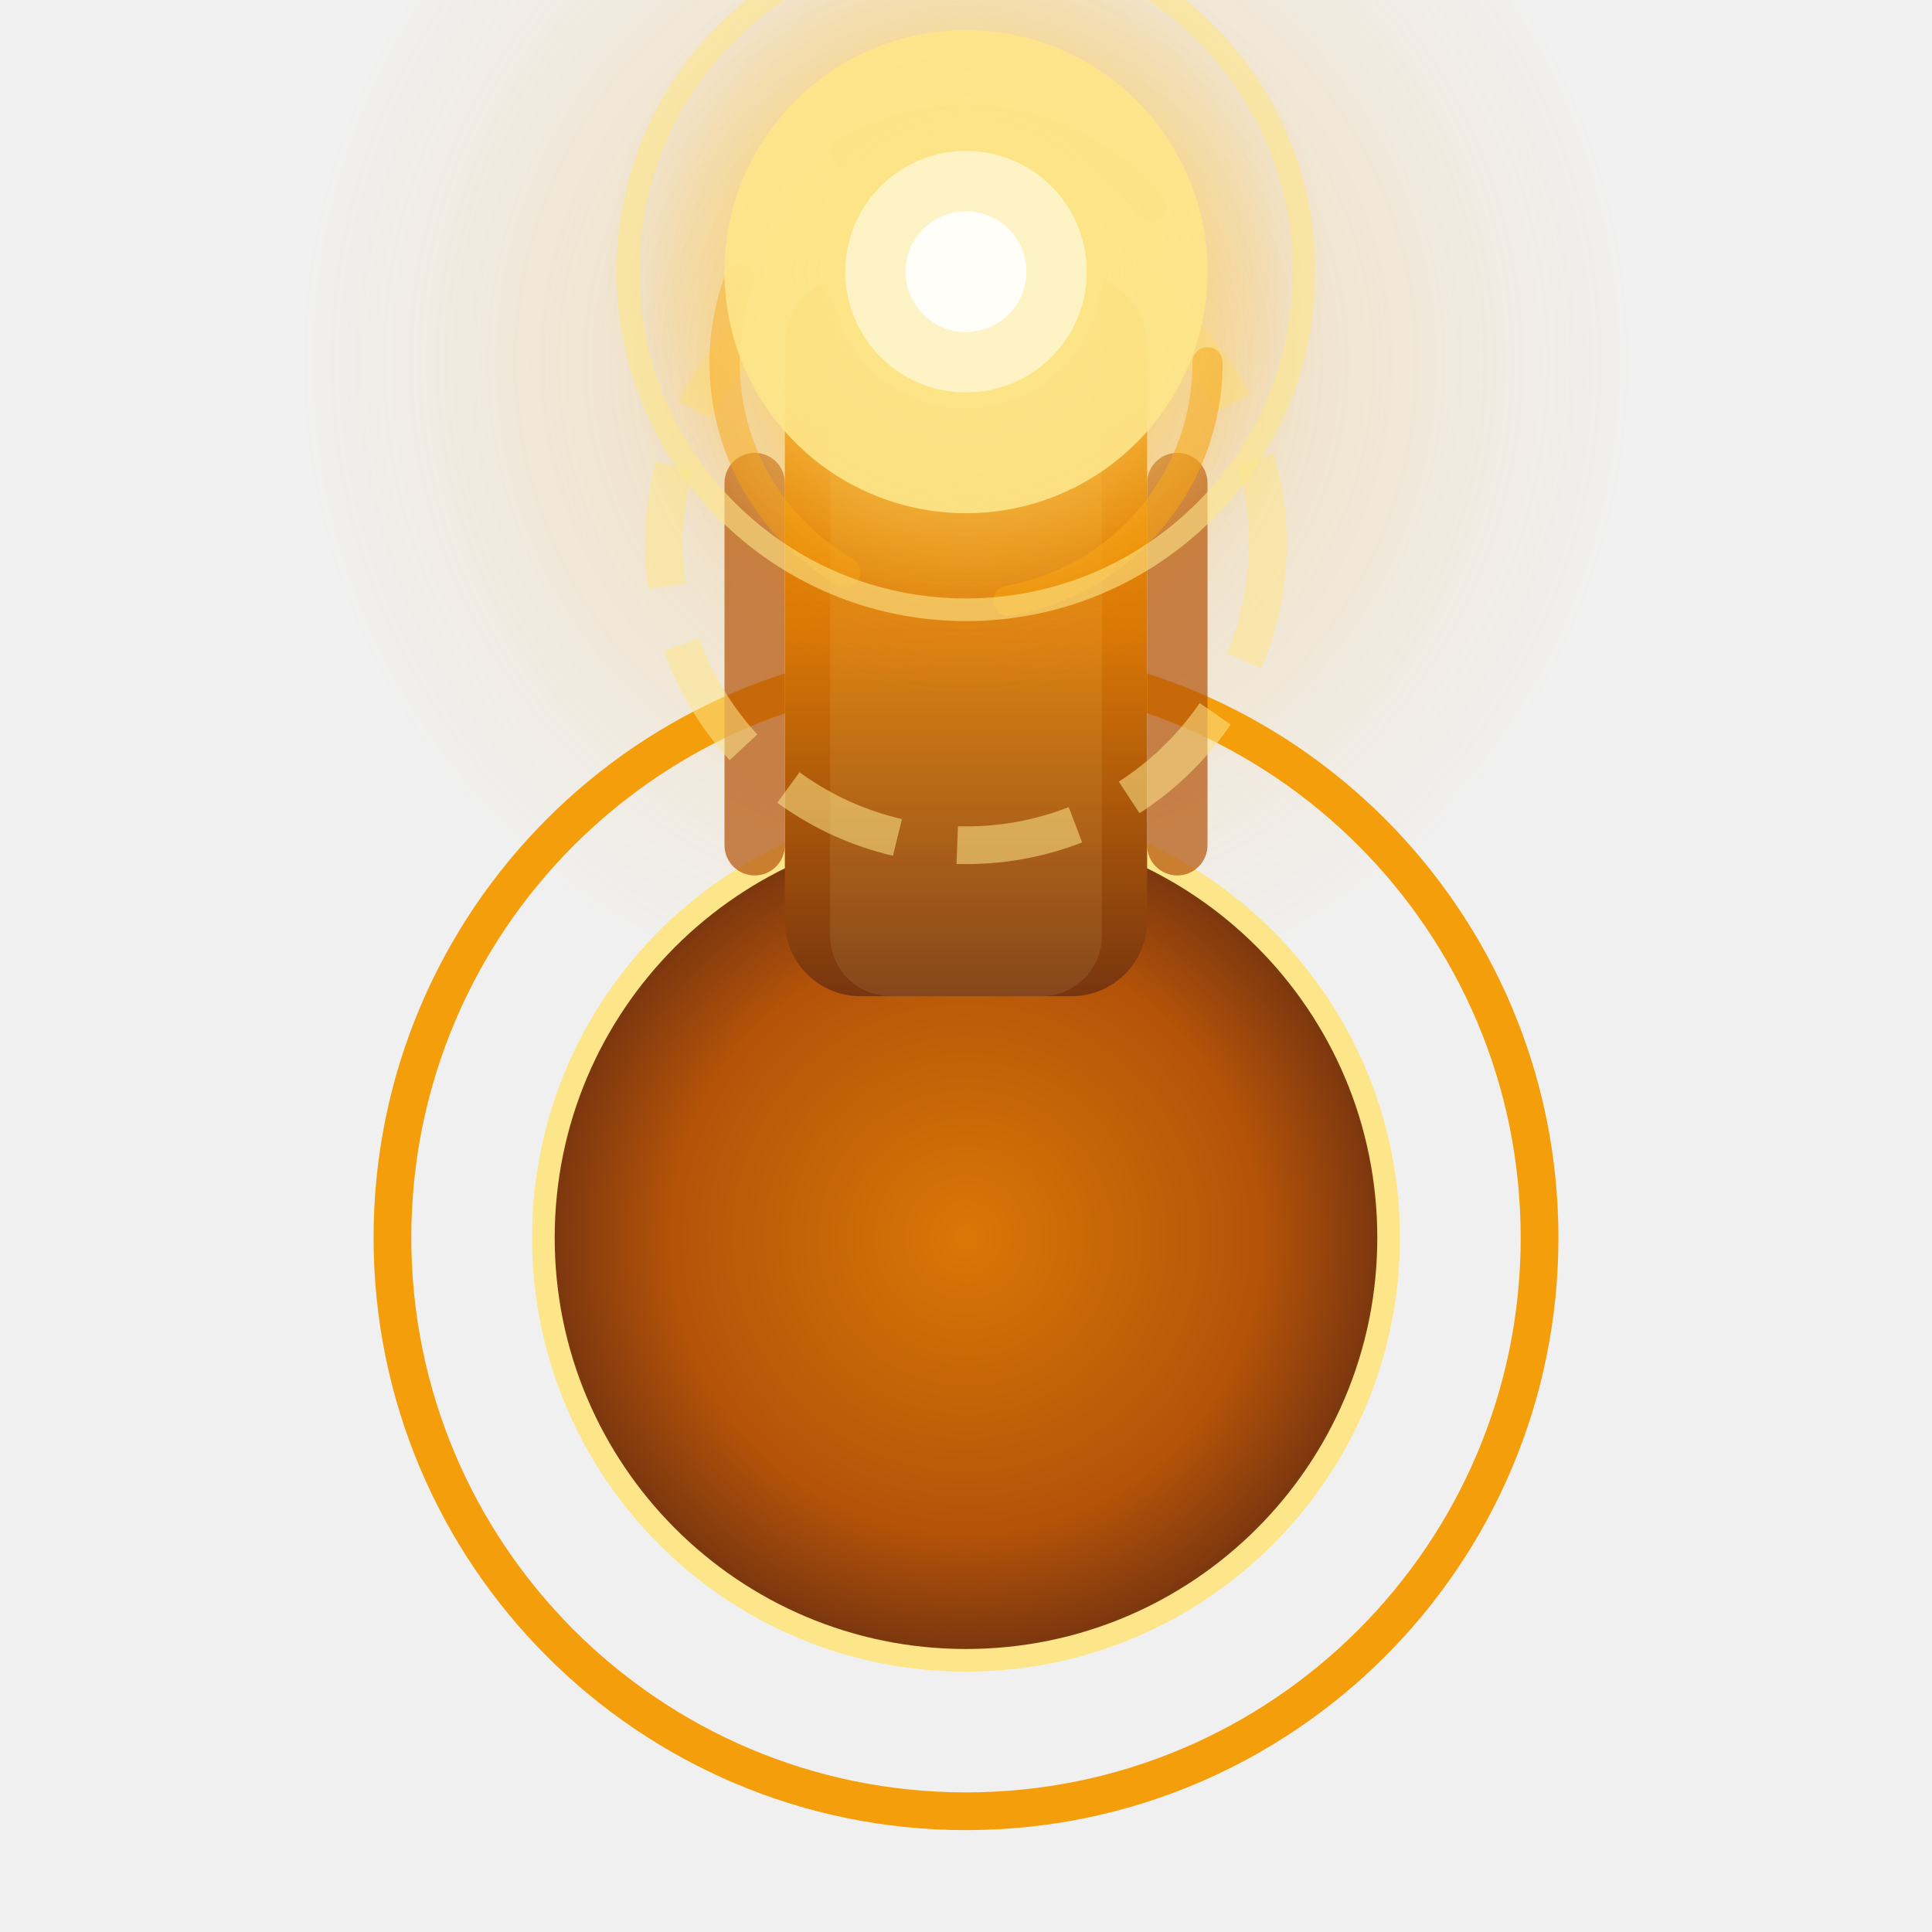
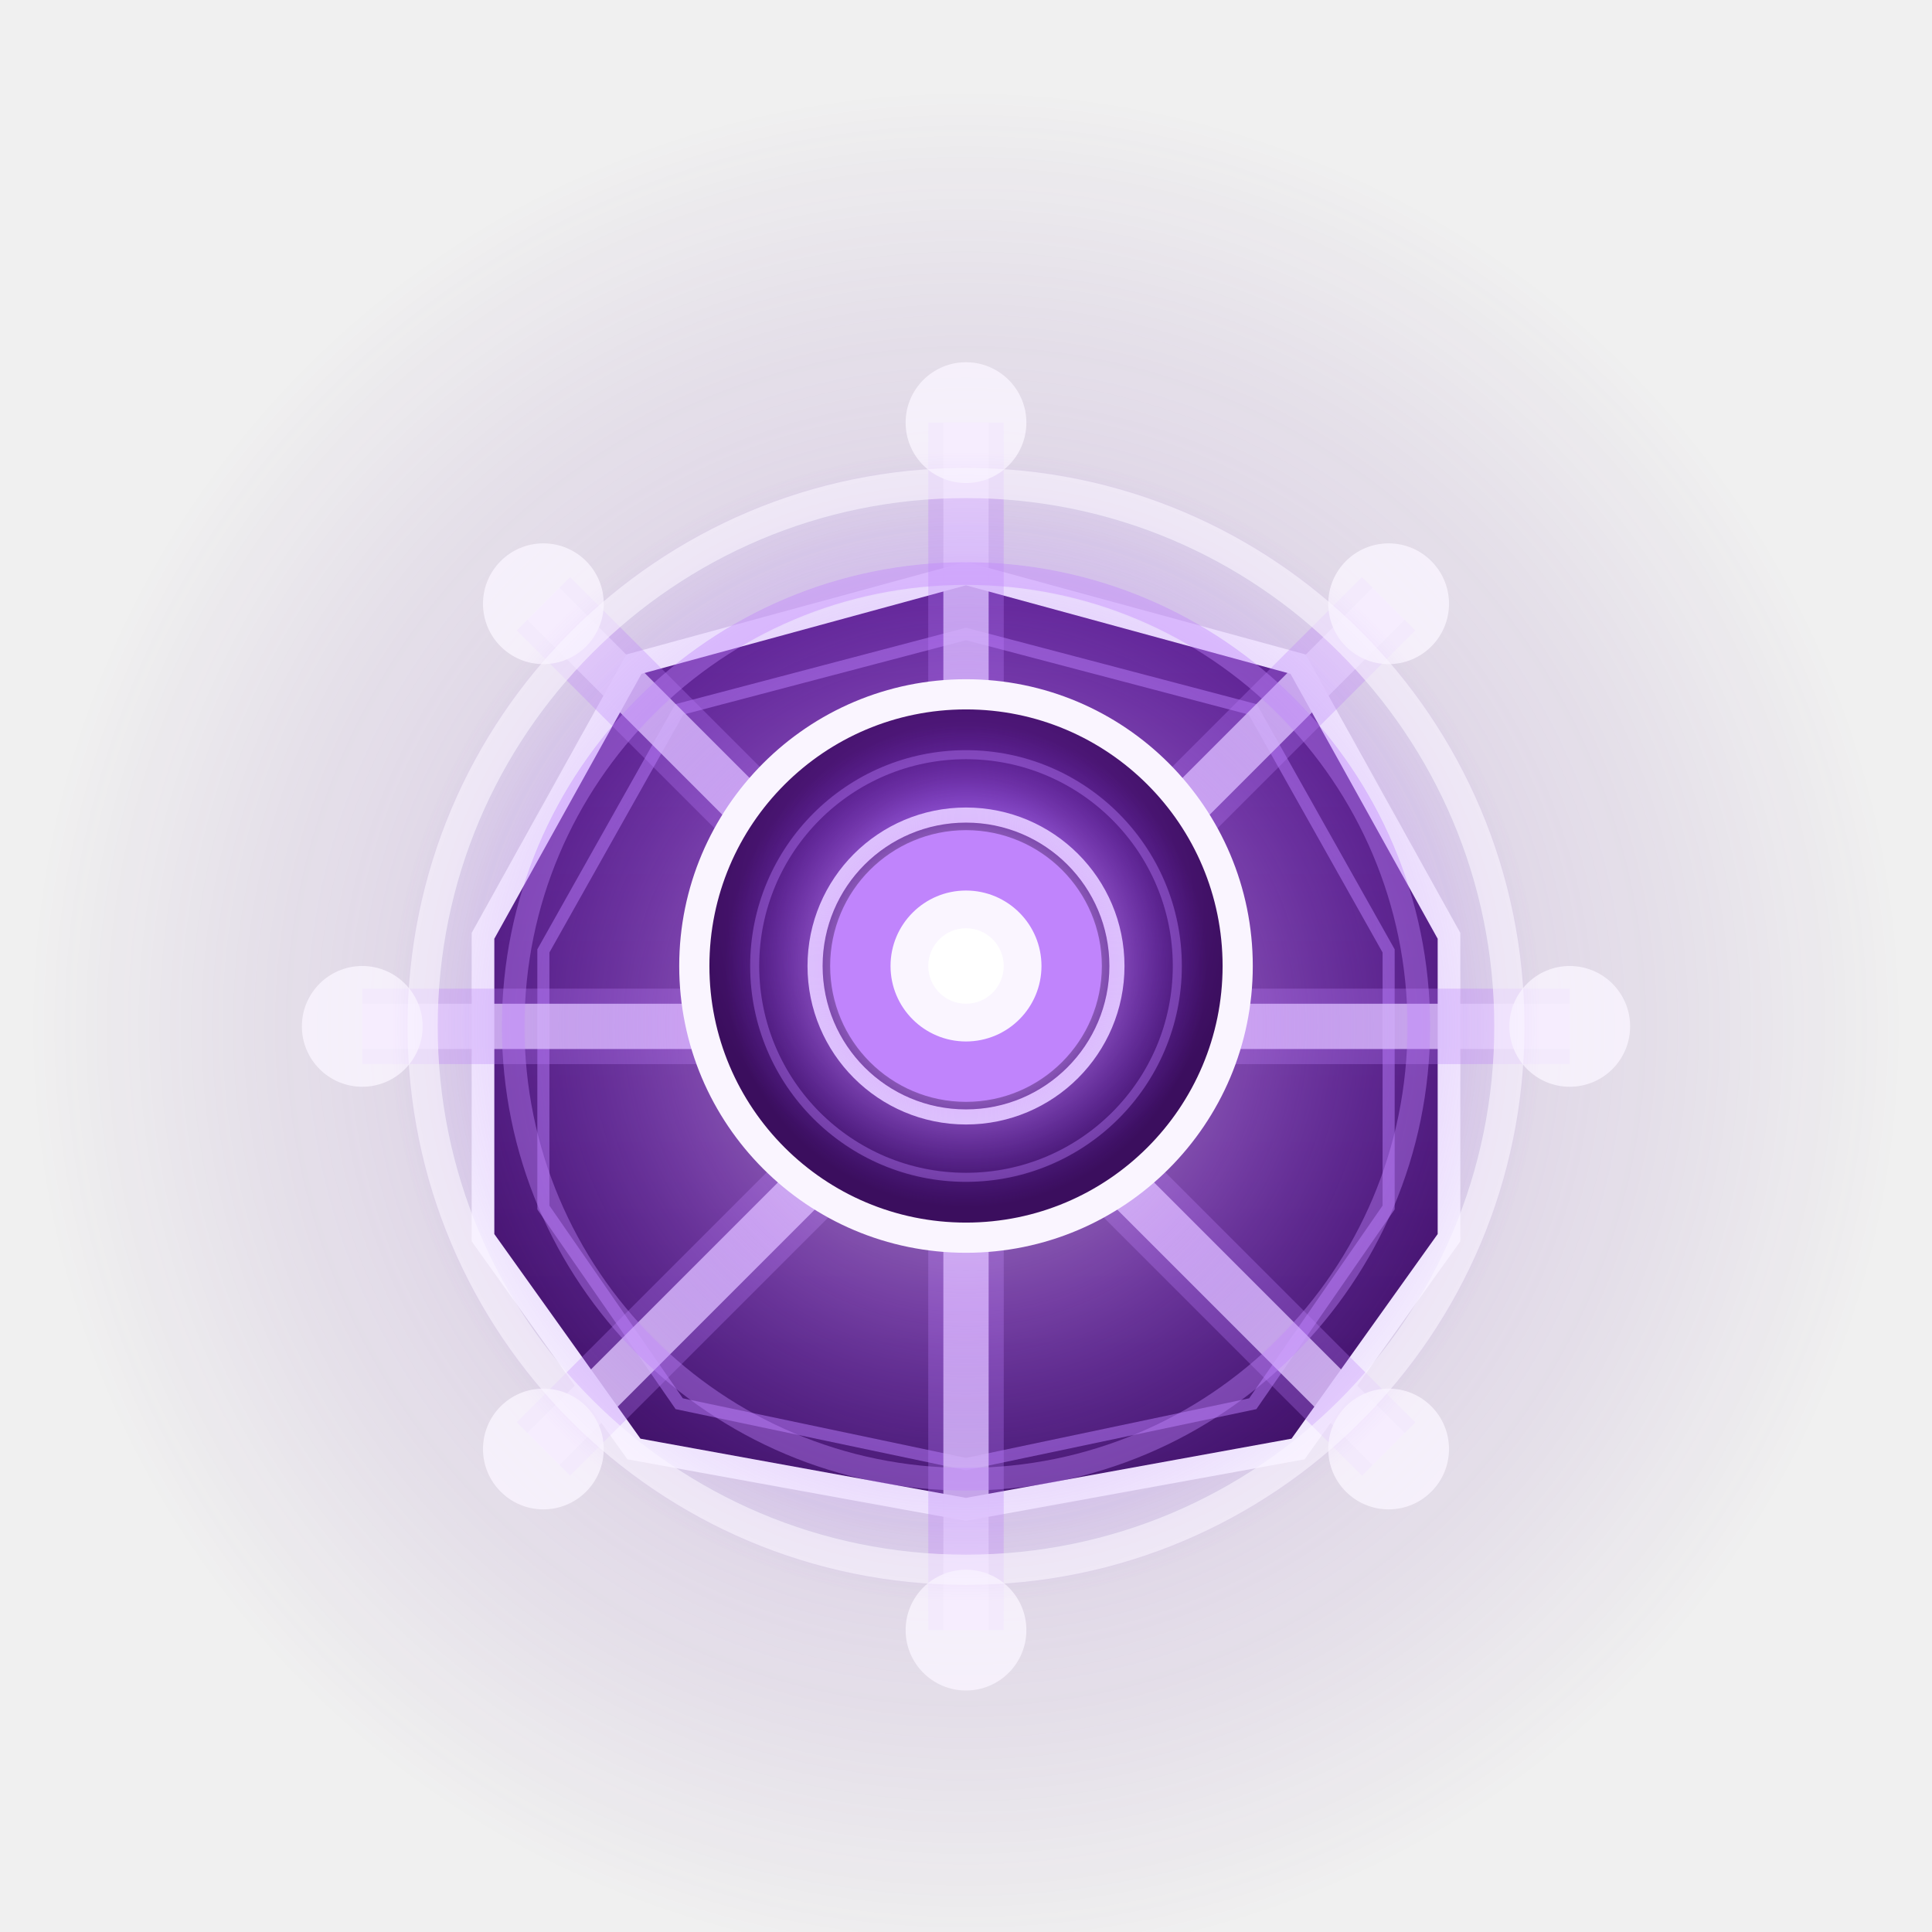
<svg xmlns="http://www.w3.org/2000/svg" viewBox="0 0 128 128">
  <defs>
-     <radialGradient id="tg0" cx="50%" cy="50%" r="50%">
-       <stop offset="0%" stop-color="#f59e0b" stop-opacity="0.55" />
-       <stop offset="100%" stop-color="#f59e0b" stop-opacity="0" />
+     <linearGradient id="basePlate" x1="0%" y1="0%" x2="0%" y2="100%">
+       <stop offset="0%" stop-color="#581c87" />
+       <stop offset="50%" stop-color="#4a1572" />
+       <stop offset="100%" stop-color="#3b0e5e" />
+     </linearGradient>
+     <radialGradient id="domeMetal" cx="50%" cy="40%" r="50%">
+       <stop offset="0%" stop-color="#7c3aed" />
+       <stop offset="50%" stop-color="#581c87" />
+       <stop offset="100%" stop-color="#3b0e5e" />
    </radialGradient>
-     <radialGradient id="tg1" cx="50%" cy="50%" r="50%">
-       <stop offset="0%" stop-color="#f59e0b" stop-opacity="0.3" />
-       <stop offset="100%" stop-color="#f59e0b" stop-opacity="0" />
+     <radialGradient id="coreGlow" cx="50%" cy="50%" r="50%">
+       <stop offset="0%" stop-color="#ffffff" stop-opacity="1" />
+       <stop offset="30%" stop-color="#faf5ff" stop-opacity="0.9" />
+       <stop offset="60%" stop-color="#c084fc" stop-opacity="0.5" />
+       <stop offset="100%" stop-color="#7c3aed" stop-opacity="0" />
    </radialGradient>
-     <radialGradient id="tg2" cx="50%" cy="50%" r="50%">
-       <stop offset="0%" stop-color="#d97706" />
-       <stop offset="70%" stop-color="#b45309" />
-       <stop offset="100%" stop-color="#78350f" />
+     <radialGradient id="novaRing" cx="50%" cy="50%" r="50%">
+       <stop offset="0%" stop-color="#faf5ff" stop-opacity="0.7" />
+       <stop offset="50%" stop-color="#c084fc" stop-opacity="0.4" />
+       <stop offset="100%" stop-color="#7c3aed" stop-opacity="0" />
    </radialGradient>
-     <linearGradient id="tg3" x1="0%" y1="0%" x2="0%" y2="100%">
-       <stop offset="0%" stop-color="#f59e0b" />
-       <stop offset="50%" stop-color="#d97706" />
-       <stop offset="100%" stop-color="#78350f" />
-     </linearGradient>
-     <radialGradient id="tg4" cx="50%" cy="50%" r="50%">
-       <stop offset="0%" stop-color="#f59e0b" stop-opacity="0.3" />
-       <stop offset="100%" stop-color="#f59e0b" stop-opacity="0" />
-     </radialGradient>
-     <radialGradient id="tg5" cx="50%" cy="50%" r="50%">
-       <stop offset="0%" stop-color="#fde68a" stop-opacity="0.95" />
-       <stop offset="100%" stop-color="#fde68a" stop-opacity="0" />
+     <radialGradient id="ambientGlow" cx="50%" cy="50%" r="50%">
+       <stop offset="0%" stop-color="#c084fc" stop-opacity="0.35" />
+       <stop offset="100%" stop-color="#581c87" stop-opacity="0" />
    </radialGradient>
  </defs>
-   <circle cx="64" cy="24" r="44" fill="url(#tg1)" />
-   <circle cx="64" cy="82" r="38" fill="none" stroke="#f59e0b" stroke-width="2.5" />
-   <circle cx="64" cy="82" r="28" fill="url(#tg2)" />
-   <circle cx="64" cy="82" r="28" fill="none" stroke="#fde68a" stroke-width="1.5" />
-   <rect x="48" y="30" width="4" height="28" rx="2" fill="#b45309" opacity="0.7" />
-   <rect x="76" y="30" width="4" height="28" rx="2" fill="#b45309" opacity="0.7" />
-   <rect x="52" y="18" width="24" height="48" rx="5" fill="url(#tg3)" />
-   <rect x="55" y="18" width="18" height="48" rx="4" fill="#fde68a" opacity="0.1" />
-   <circle cx="64" cy="36" r="20" fill="none" stroke="#fde68a" stroke-width="2.5" stroke-dasharray="8 4" opacity="0.55" />
-   <circle cx="64" cy="18" r="9" fill="#fde68a" opacity="0.95" />
-   <circle cx="64" cy="18" r="5" fill="#fef3c7" opacity="0.8" />
-   <path d="M80.0,24.0 A16,16 0 0 1 66.8,39.8" fill="none" stroke="#f59e0b" stroke-width="2" stroke-linecap="round" opacity="0.6" />
-   <path d="M56.0,37.9 A16,16 0 0 1 49.0,18.5" fill="none" stroke="#f59e0b" stroke-width="2" stroke-linecap="round" opacity="0.5" />
-   <path d="M56.0,10.1 A16,16 0 0 1 76.3,13.7" fill="none" stroke="#f59e0b" stroke-width="2" stroke-linecap="round" opacity="0.4" />
-   <circle cx="64" cy="24" r="22" fill="url(#tg4)" />
-   <circle cx="64" cy="18" r="24" fill="url(#tg0)" />
-   <circle cx="64" cy="18" r="16.0" fill="#fde68a" opacity="0.90" />
-   <circle cx="64" cy="18" r="22.4" fill="none" stroke="#fde68a" stroke-width="1.5" opacity="0.60" />
-   <circle cx="64" cy="18" r="5.0" fill="#fef3c7" opacity="0.75" />
-   <circle cx="64" cy="18" r="22" fill="url(#tg5)" />
-   <circle cx="64" cy="18" r="8" fill="#fef3c7" opacity="0.95" />
-   <circle cx="64" cy="18" r="4" fill="#fff" opacity="0.9" />
+   <circle cx="64" cy="68" r="62" fill="url(#ambientGlow)" />
+   <polygon points="64,38 86,44 96,62 96,82 86,96 64,100 42,96 32,82 32,62 42,44" fill="url(#basePlate)" stroke="#faf5ff" stroke-width="1.5" />
+   <polygon points="64,42 83,47 92,63 92,80 83,93 64,97 45,93 36,80 36,63 45,47" fill="none" stroke="#c084fc" stroke-width="0.8" opacity="0.5" />
+   <line x1="64" y1="68" x2="64" y2="28" stroke="#faf5ff" stroke-width="3" opacity="0.8" />
+   <line x1="64" y1="68" x2="92" y2="40" stroke="#faf5ff" stroke-width="3" opacity="0.8" />
+   <line x1="64" y1="68" x2="104" y2="68" stroke="#faf5ff" stroke-width="3" opacity="0.8" />
+   <line x1="64" y1="68" x2="92" y2="96" stroke="#faf5ff" stroke-width="3" opacity="0.8" />
+   <line x1="64" y1="68" x2="64" y2="108" stroke="#faf5ff" stroke-width="3" opacity="0.8" />
+   <line x1="64" y1="68" x2="36" y2="96" stroke="#faf5ff" stroke-width="3" opacity="0.8" />
+   <line x1="64" y1="68" x2="24" y2="68" stroke="#faf5ff" stroke-width="3" opacity="0.8" />
+   <line x1="64" y1="68" x2="36" y2="40" stroke="#faf5ff" stroke-width="3" opacity="0.8" />
+   <line x1="64" y1="68" x2="64" y2="28" stroke="#c084fc" stroke-width="5" opacity="0.3" />
+   <line x1="64" y1="68" x2="92" y2="40" stroke="#c084fc" stroke-width="5" opacity="0.3" />
+   <line x1="64" y1="68" x2="104" y2="68" stroke="#c084fc" stroke-width="5" opacity="0.3" />
+   <line x1="64" y1="68" x2="92" y2="96" stroke="#c084fc" stroke-width="5" opacity="0.3" />
+   <line x1="64" y1="68" x2="64" y2="108" stroke="#c084fc" stroke-width="5" opacity="0.3" />
+   <line x1="64" y1="68" x2="36" y2="96" stroke="#c084fc" stroke-width="5" opacity="0.3" />
+   <line x1="64" y1="68" x2="24" y2="68" stroke="#c084fc" stroke-width="5" opacity="0.3" />
+   <line x1="64" y1="68" x2="36" y2="40" stroke="#c084fc" stroke-width="5" opacity="0.3" />
+   <circle cx="64" cy="28" r="4" fill="#faf5ff" opacity="0.8" />
+   <circle cx="92" cy="40" r="4" fill="#faf5ff" opacity="0.8" />
+   <circle cx="104" cy="68" r="4" fill="#faf5ff" opacity="0.8" />
+   <circle cx="92" cy="96" r="4" fill="#faf5ff" opacity="0.8" />
+   <circle cx="64" cy="108" r="4" fill="#faf5ff" opacity="0.8" />
+   <circle cx="36" cy="96" r="4" fill="#faf5ff" opacity="0.8" />
+   <circle cx="24" cy="68" r="4" fill="#faf5ff" opacity="0.8" />
+   <circle cx="36" cy="40" r="4" fill="#faf5ff" opacity="0.8" />
+   <circle cx="64" cy="68" r="38" fill="url(#novaRing)" />
+   <circle cx="64" cy="68" r="36" fill="none" stroke="#faf5ff" stroke-width="2" opacity="0.6" />
+   <circle cx="64" cy="68" r="30" fill="none" stroke="#c084fc" stroke-width="1.5" opacity="0.4" />
+   <circle cx="64" cy="64" r="18" fill="url(#domeMetal)" stroke="#faf5ff" stroke-width="2" />
+   <circle cx="64" cy="64" r="14" fill="none" stroke="#c084fc" stroke-width="0.6" opacity="0.4" />
+   <circle cx="64" cy="64" r="10" fill="#3b0e5e" stroke="#faf5ff" stroke-width="1" />
+   <circle cx="64" cy="64" r="16" fill="url(#coreGlow)" />
+   <circle cx="64" cy="64" r="9" fill="#c084fc" opacity="1" />
+   <circle cx="64" cy="64" r="5" fill="#faf5ff" opacity="1" />
+   <circle cx="64" cy="64" r="2.5" fill="#ffffff" opacity="1" />
</svg>
